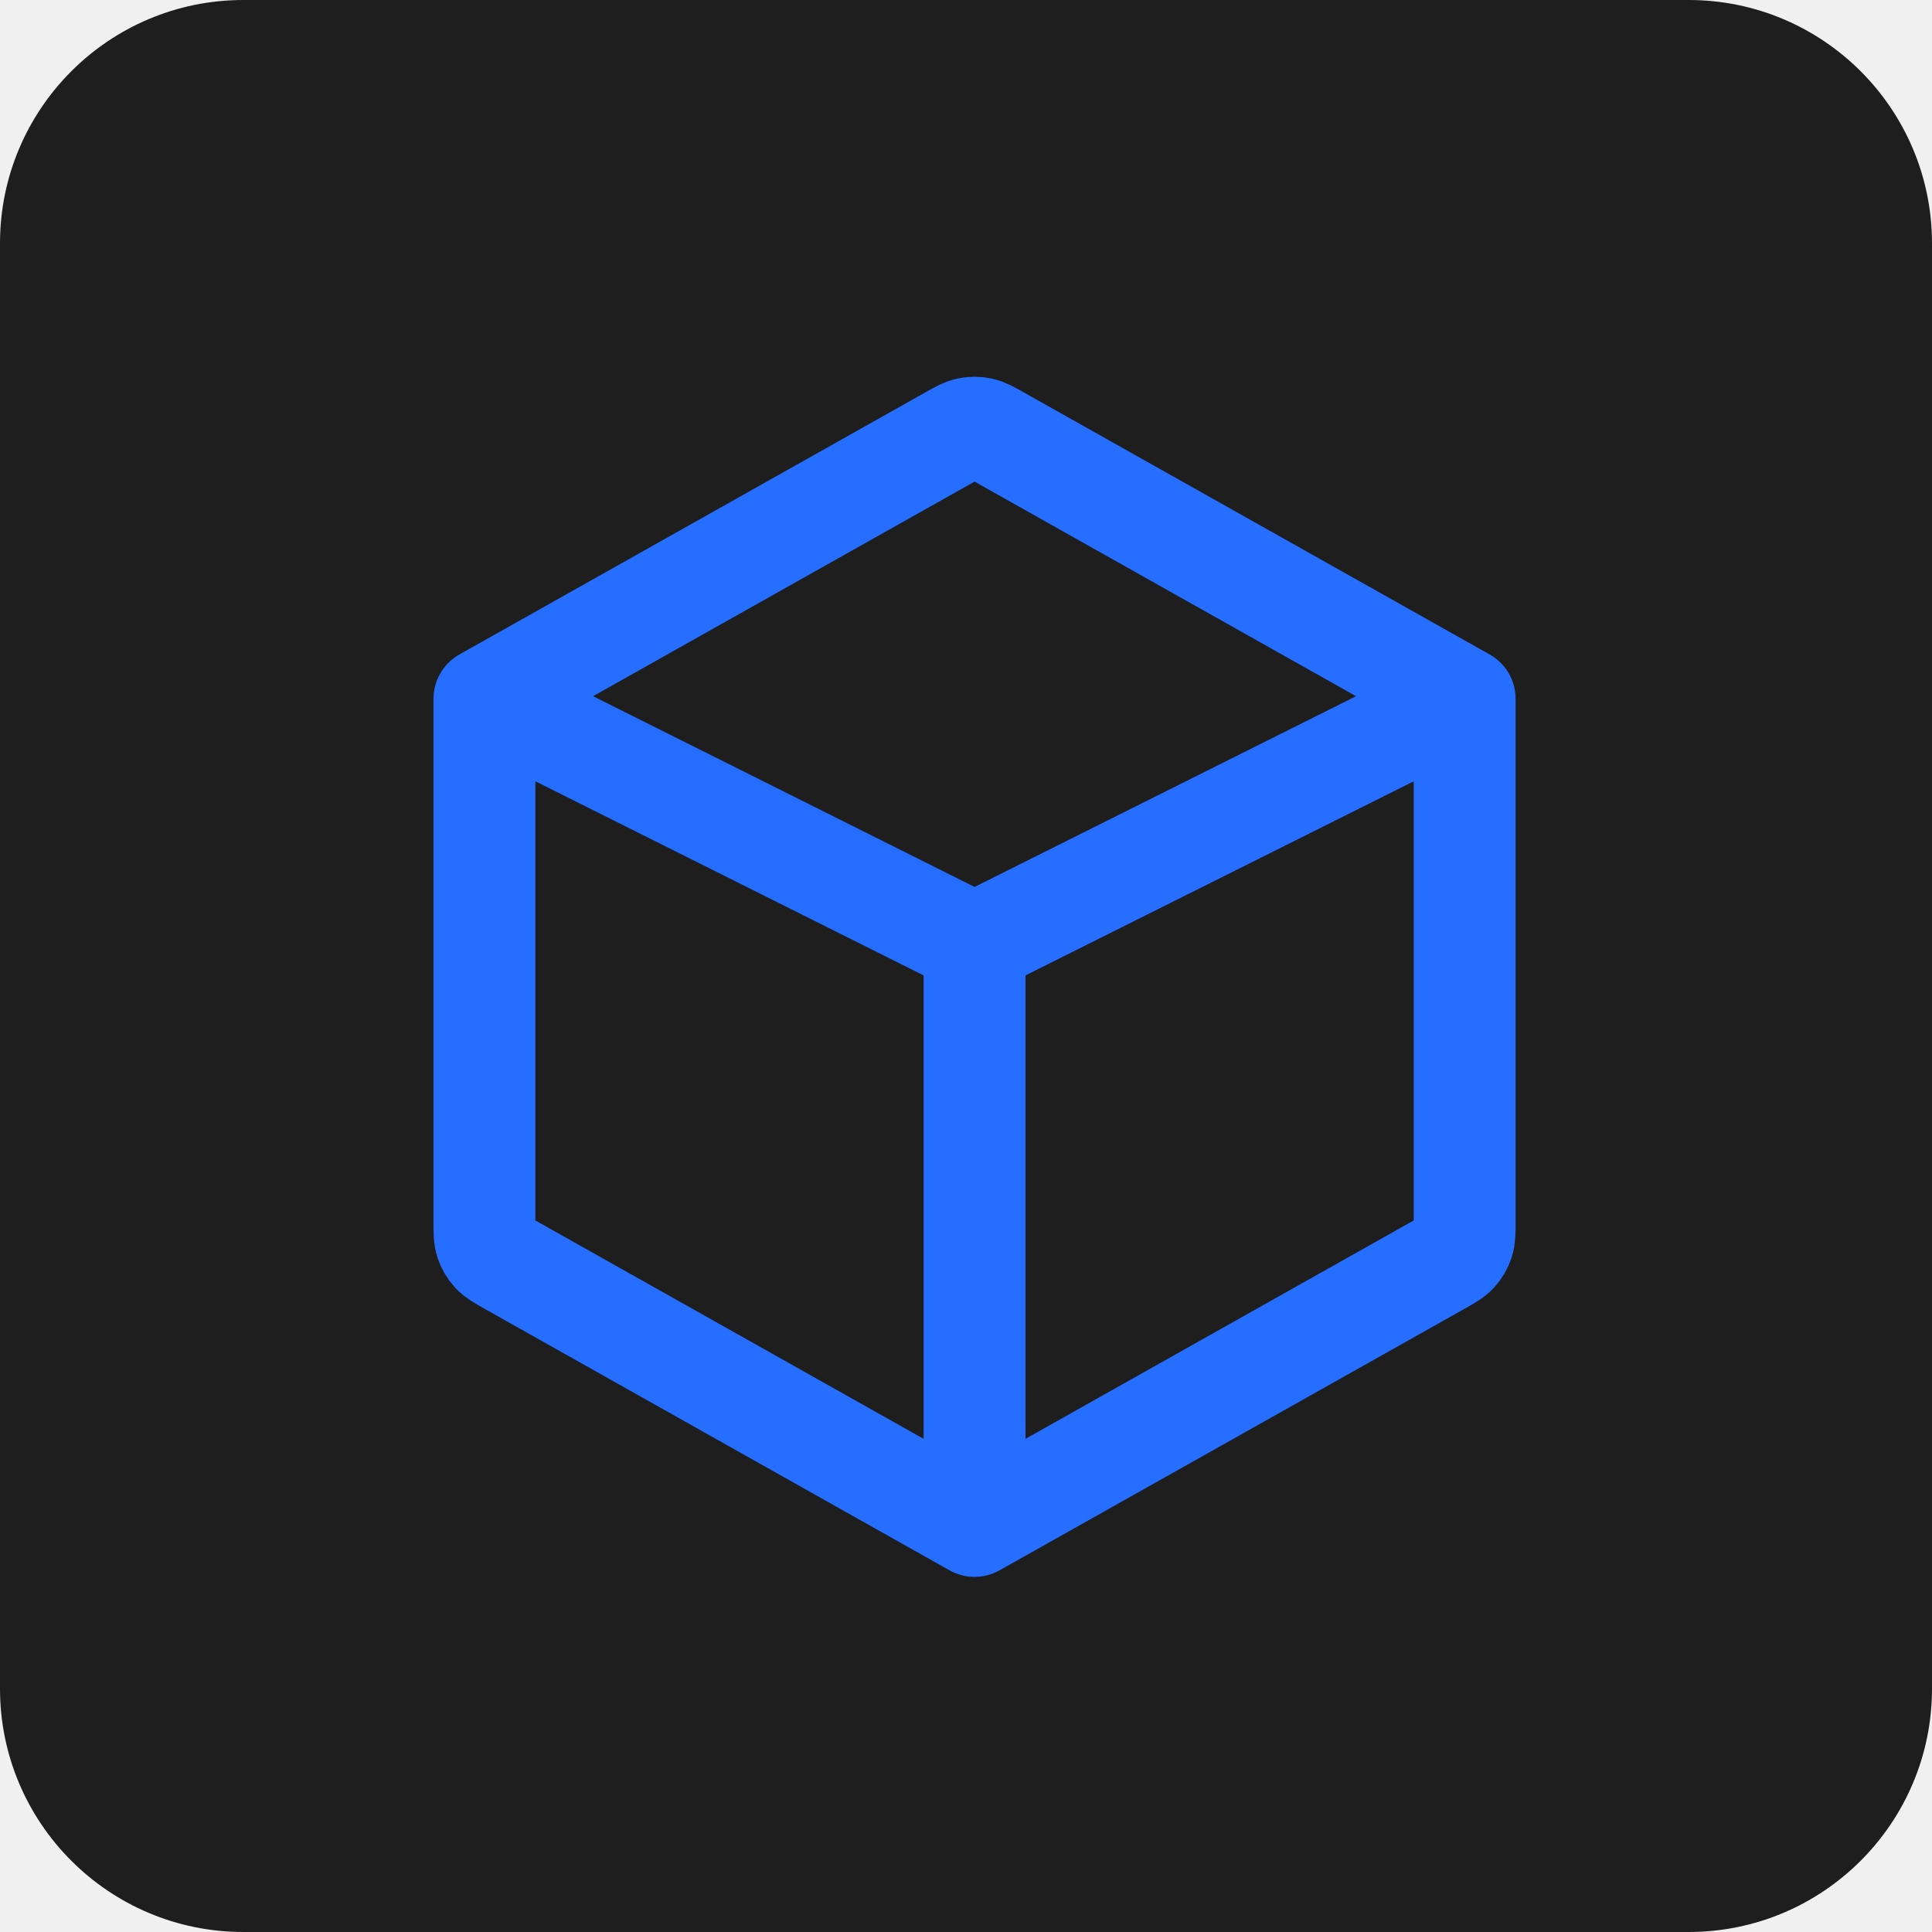
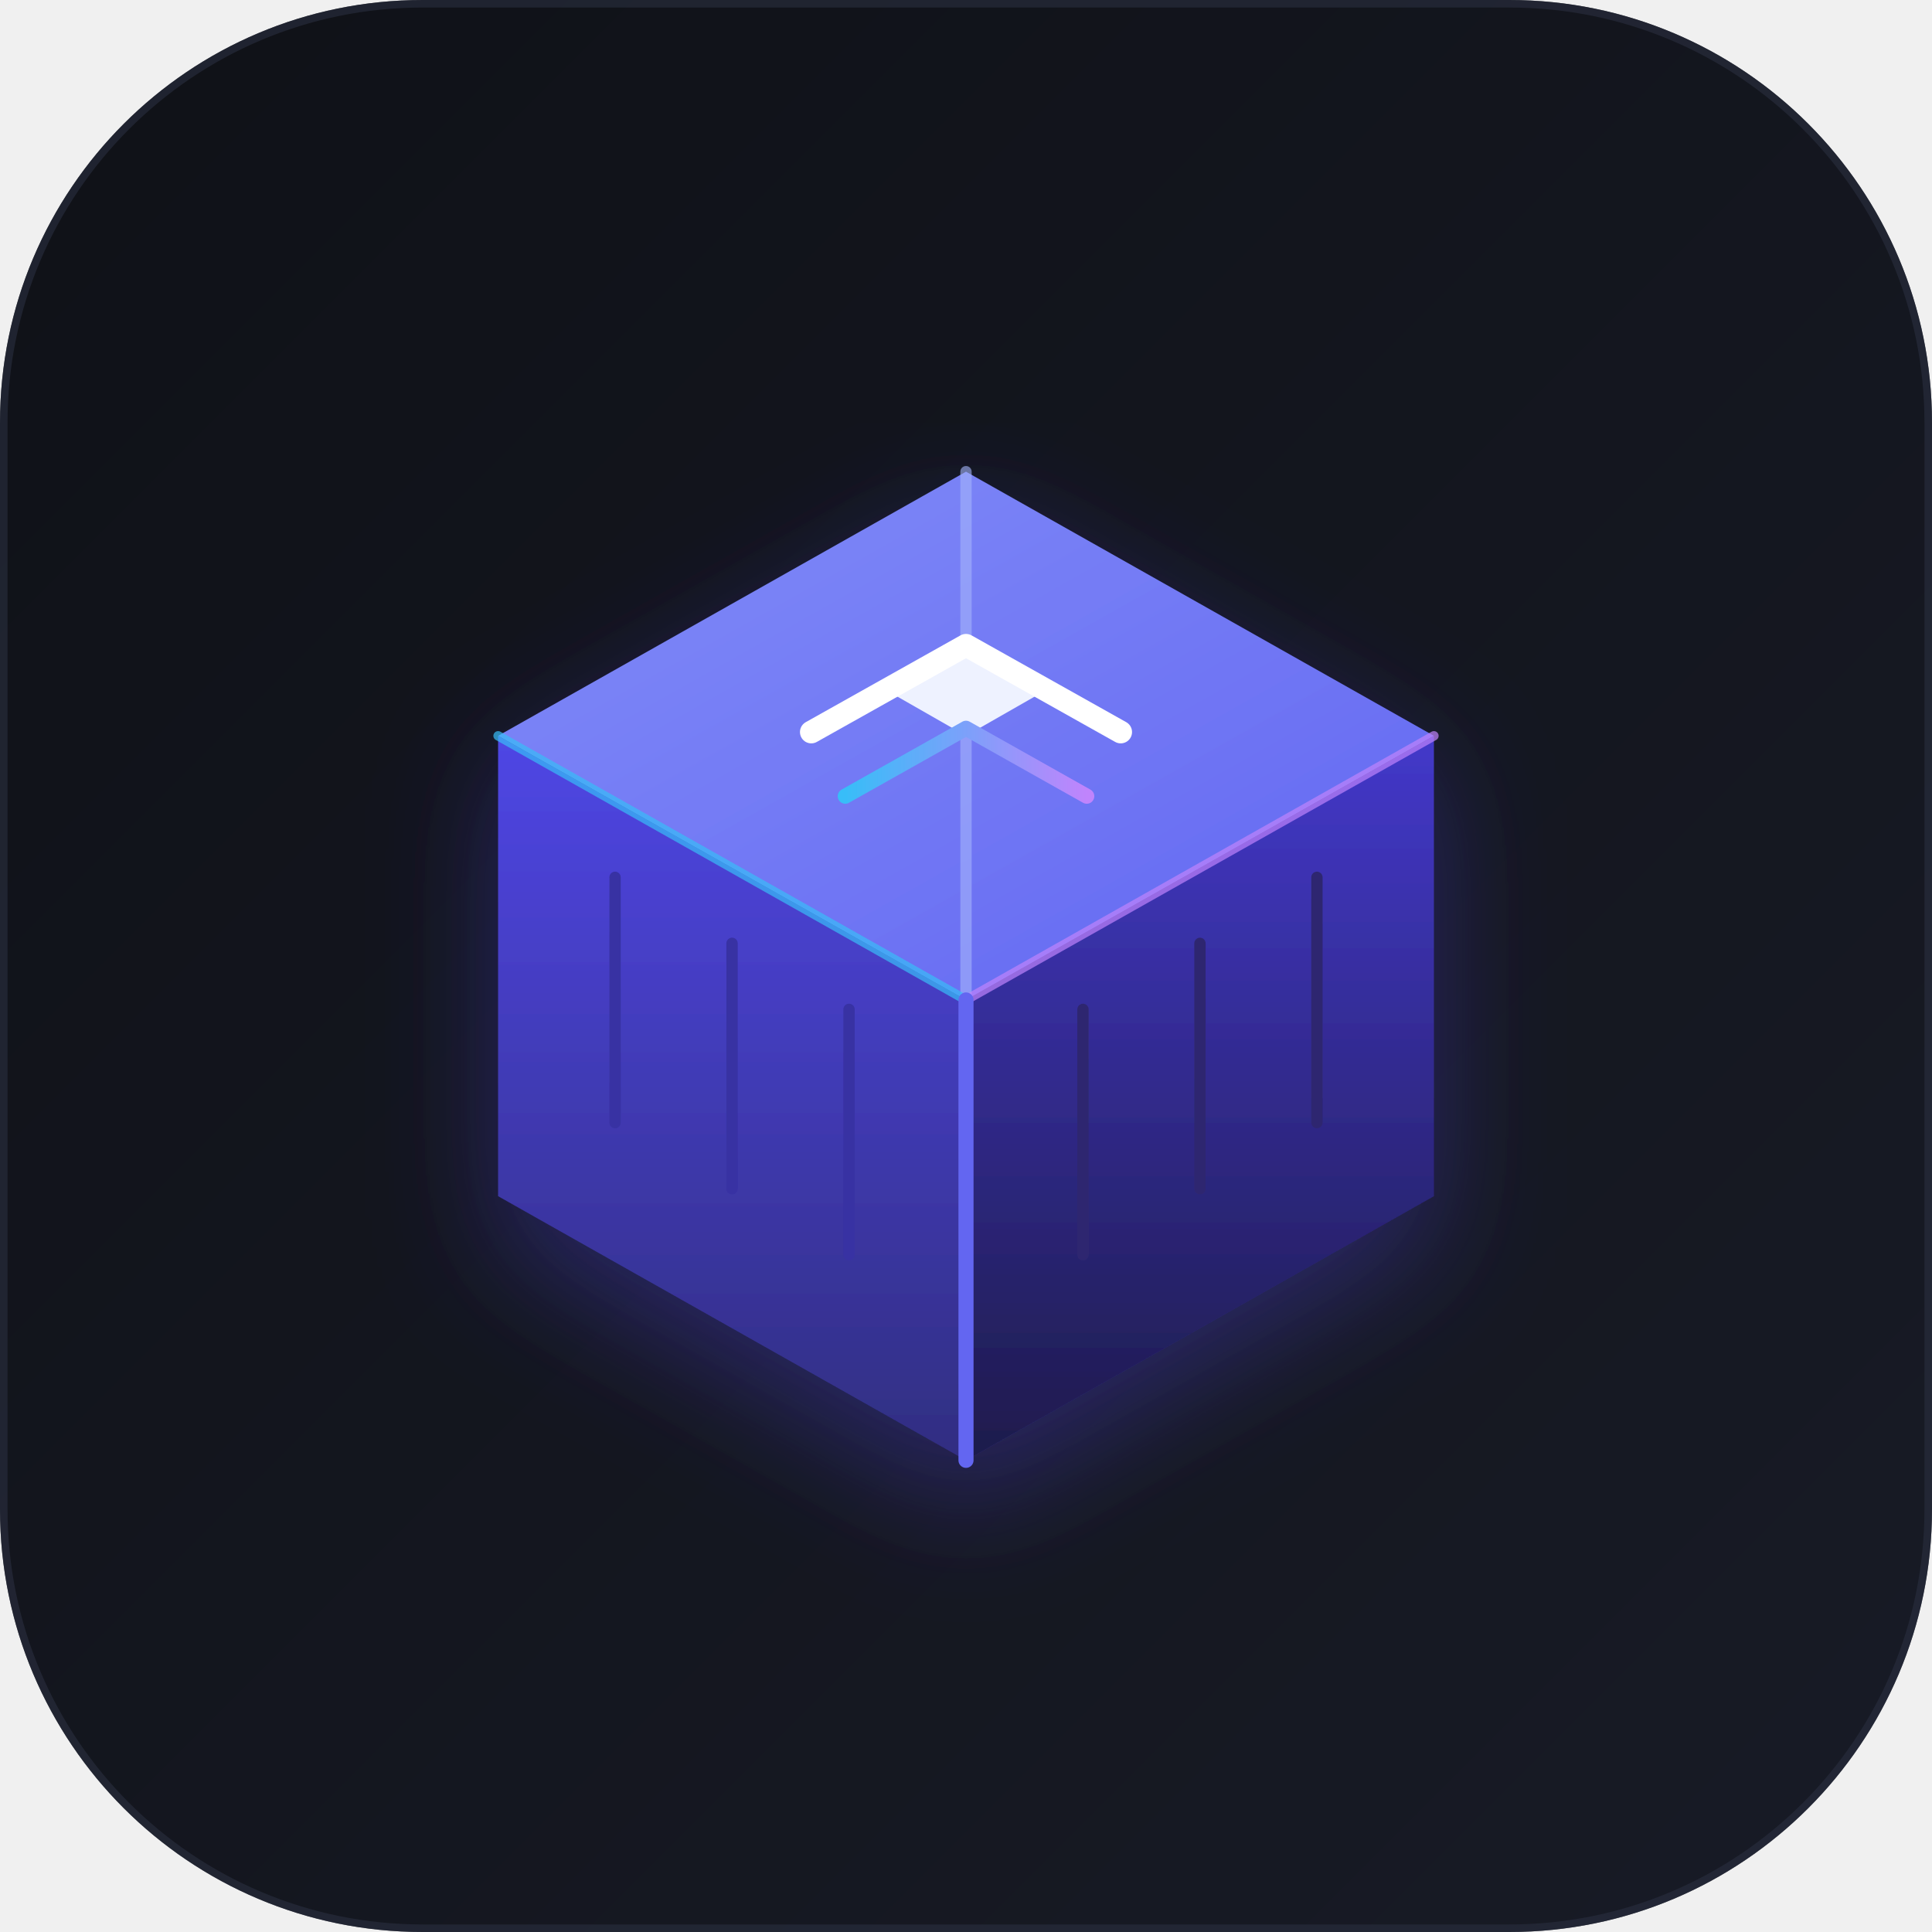
<svg xmlns="http://www.w3.org/2000/svg" width="1024" height="1024" viewBox="0 0 1024 1024" fill="none">
-   <rect width="1024" height="1024" rx="129" fill="#1E1E1E" />
-   <path d="M256.755 370.407L503.795 231.447C508.442 228.834 510.764 227.527 513.225 227.015C515.407 226.562 517.654 226.562 519.837 227.015C522.298 227.527 524.62 228.834 529.266 231.447L776.307 370.407M256.755 370.407V647.461C256.755 652.994 256.755 655.758 257.567 658.229C258.285 660.414 259.459 662.421 261.011 664.116C262.766 666.035 265.176 667.393 269.997 670.104L516.531 808.779M256.755 370.407L516.531 500.295M776.307 370.407V647.461C776.307 652.994 776.307 655.758 775.495 658.229C774.777 660.414 773.602 662.421 772.05 664.116C770.296 666.035 767.887 667.393 763.065 670.104L516.531 808.779M776.307 370.407L516.531 500.295M516.531 808.779V500.295" stroke="#266EFF" stroke-width="54" stroke-linecap="round" stroke-linejoin="round" />
+   <defs>
+     <linearGradient id="bgGrad" x1="0%" y1="0%" x2="100%" y2="100%">
+       <stop offset="0%" stop-color="#0F1117" />
+       <stop offset="100%" stop-color="#181B26" />
+     </linearGradient>
+     <linearGradient id="topFace" x1="0%" y1="0%" x2="100%" y2="100%">
+       <stop offset="0%" stop-color="#818CF8" />
+       <stop offset="100%" stop-color="#6366F1" />
+     </linearGradient>
+     <linearGradient id="leftFace" x1="0%" y1="0%" x2="0%" y2="100%">
+       <stop offset="0%" stop-color="#4F46E5" />
+       <stop offset="100%" stop-color="#312E81" />
+     </linearGradient>
+     <linearGradient id="rightFace" x1="0%" y1="0%" x2="0%" y2="100%">
+       <stop offset="0%" stop-color="#4338CA" />
+       <stop offset="100%" stop-color="#1E1B4B" />
+     </linearGradient>
+     <linearGradient id="accentGlow" x1="0%" y1="0%" x2="100%" y2="0%">
+       <stop offset="0%" stop-color="#38BDF8" />
+       <stop offset="100%" stop-color="#C084FC" />
+     </linearGradient>
+     <filter id="boxShadow" x="180" y="200" width="664" height="660" filterUnits="userSpaceOnUse" color-interpolation-filters="sRGB">
+       <feDropShadow dx="0" dy="24" stdDeviation="32" flood-color="#4F46E5" flood-opacity="0.35" />
+     </filter>
+   </defs>
+   <rect width="1024" height="1024" rx="224" fill="url(#bgGrad)" />
+   <rect x="2" y="2" width="1020" height="1020" rx="222" stroke="#2B2F40" stroke-width="4" stroke-opacity="0.6" />
+   <g filter="url(#boxShadow)">
+     <polygon points="512,250 760,390 512,530 264,390" fill="url(#topFace)" />
+     <polygon points="264,390 512,530 512,774 264,634" fill="url(#leftFace)" />
+     <polygon points="512,530 760,390 760,634 512,774" fill="url(#rightFace)" />
+     <line x1="512" y1="250" x2="512" y2="530" stroke="#A5B4FC" stroke-width="6" stroke-linecap="round" stroke-opacity="0.6" />
+     <line x1="264" y1="390" x2="512" y2="530" stroke="#38BDF8" stroke-width="5" stroke-linecap="round" stroke-opacity="0.7" />
+     <line x1="760" y1="390" x2="512" y2="530" stroke="#C084FC" stroke-width="5" stroke-linecap="round" stroke-opacity="0.7" />
+     <line x1="512" y1="530" x2="512" y2="774" stroke="#6366F1" stroke-width="8" stroke-linecap="round" />
+     <line x1="326" y1="465" x2="326" y2="595" stroke="#3730A3" stroke-width="6" stroke-linecap="round" />
+     <line x1="388" y1="500" x2="388" y2="630" stroke="#3730A3" stroke-width="6" stroke-linecap="round" />
+     <line x1="450" y1="535" x2="450" y2="665" stroke="#3730A3" stroke-width="6" stroke-linecap="round" />
+     <line x1="574" y1="535" x2="574" y2="665" stroke="#2E2870" stroke-width="6" stroke-linecap="round" />
+     <line x1="636" y1="500" x2="636" y2="630" stroke="#2E2870" stroke-width="6" stroke-linecap="round" />
+     <line x1="698" y1="465" x2="698" y2="595" stroke="#2E2870" stroke-width="6" stroke-linecap="round" />
+     <path d="M470,366 L512,342 L554,366 L512,390 Z" fill="#EEF2FF" />
+     <path d="M430,388 L512,342 L594,388" stroke="#FFFFFF" stroke-width="12" stroke-linecap="round" stroke-linejoin="round" />
+     <path d="M448,422 L512,386 L576,422" stroke="url(#accentGlow)" stroke-width="8" stroke-linecap="round" stroke-linejoin="round" />
+   </g>
</svg>
